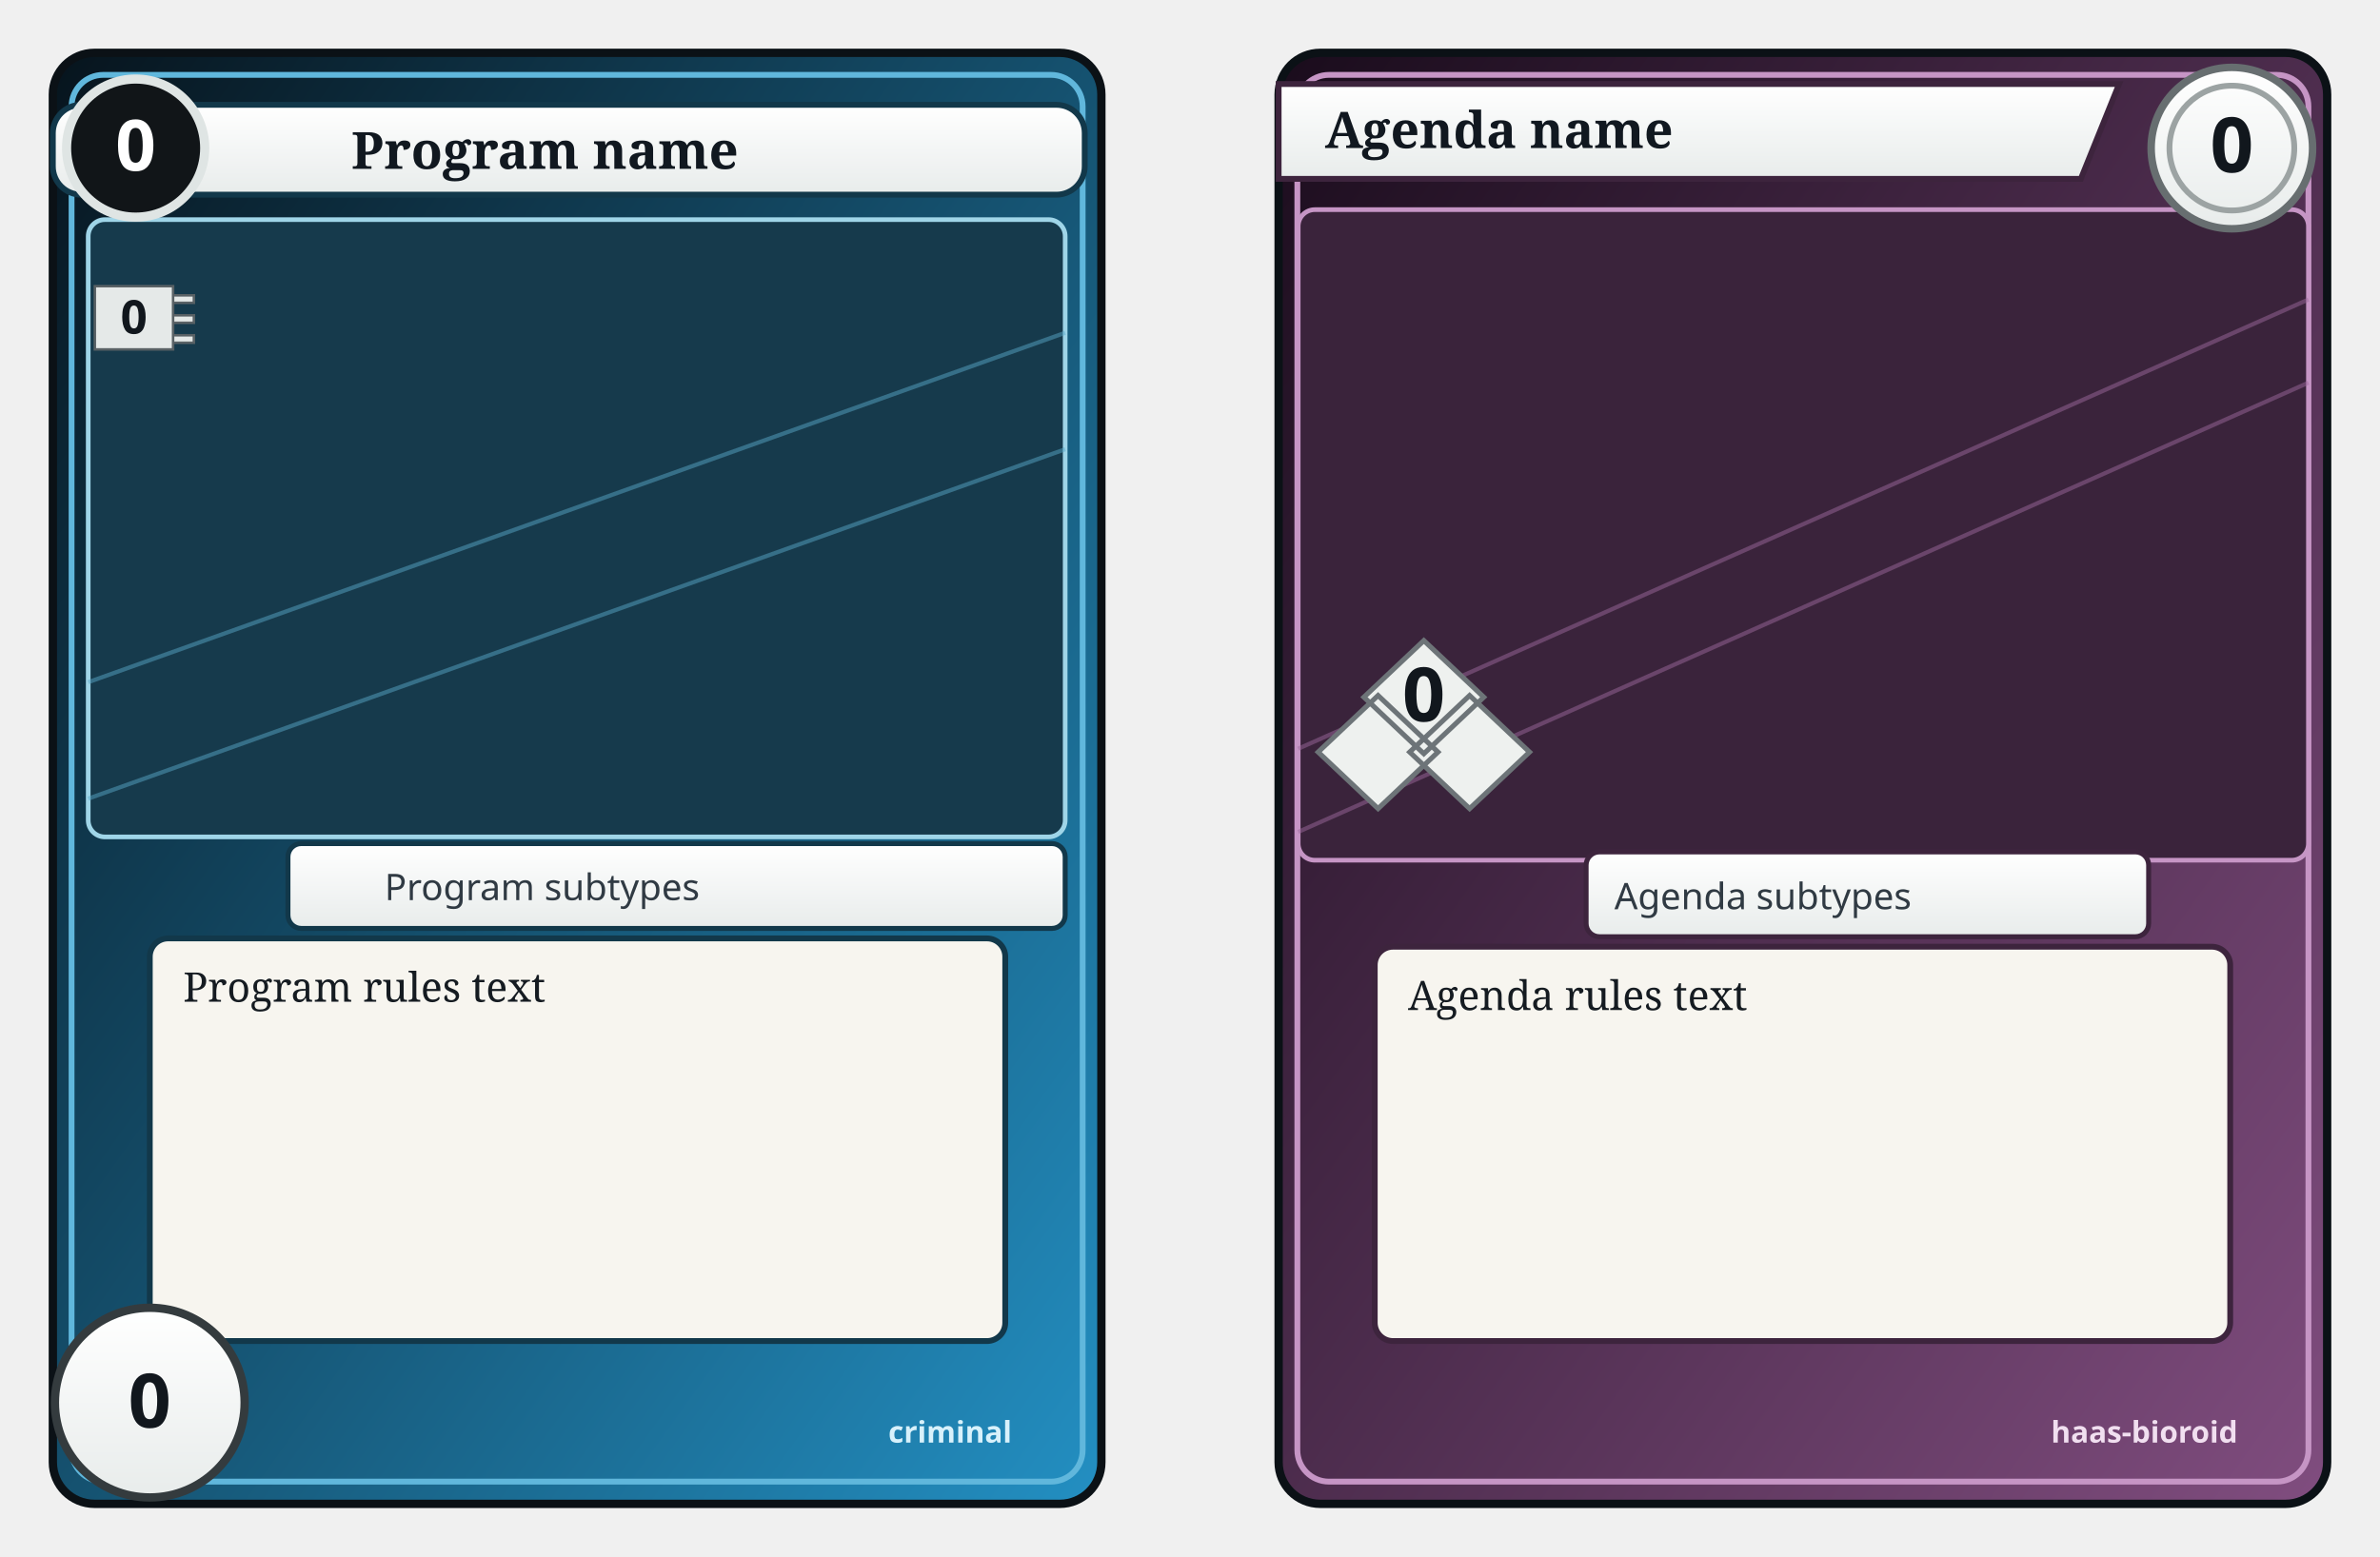
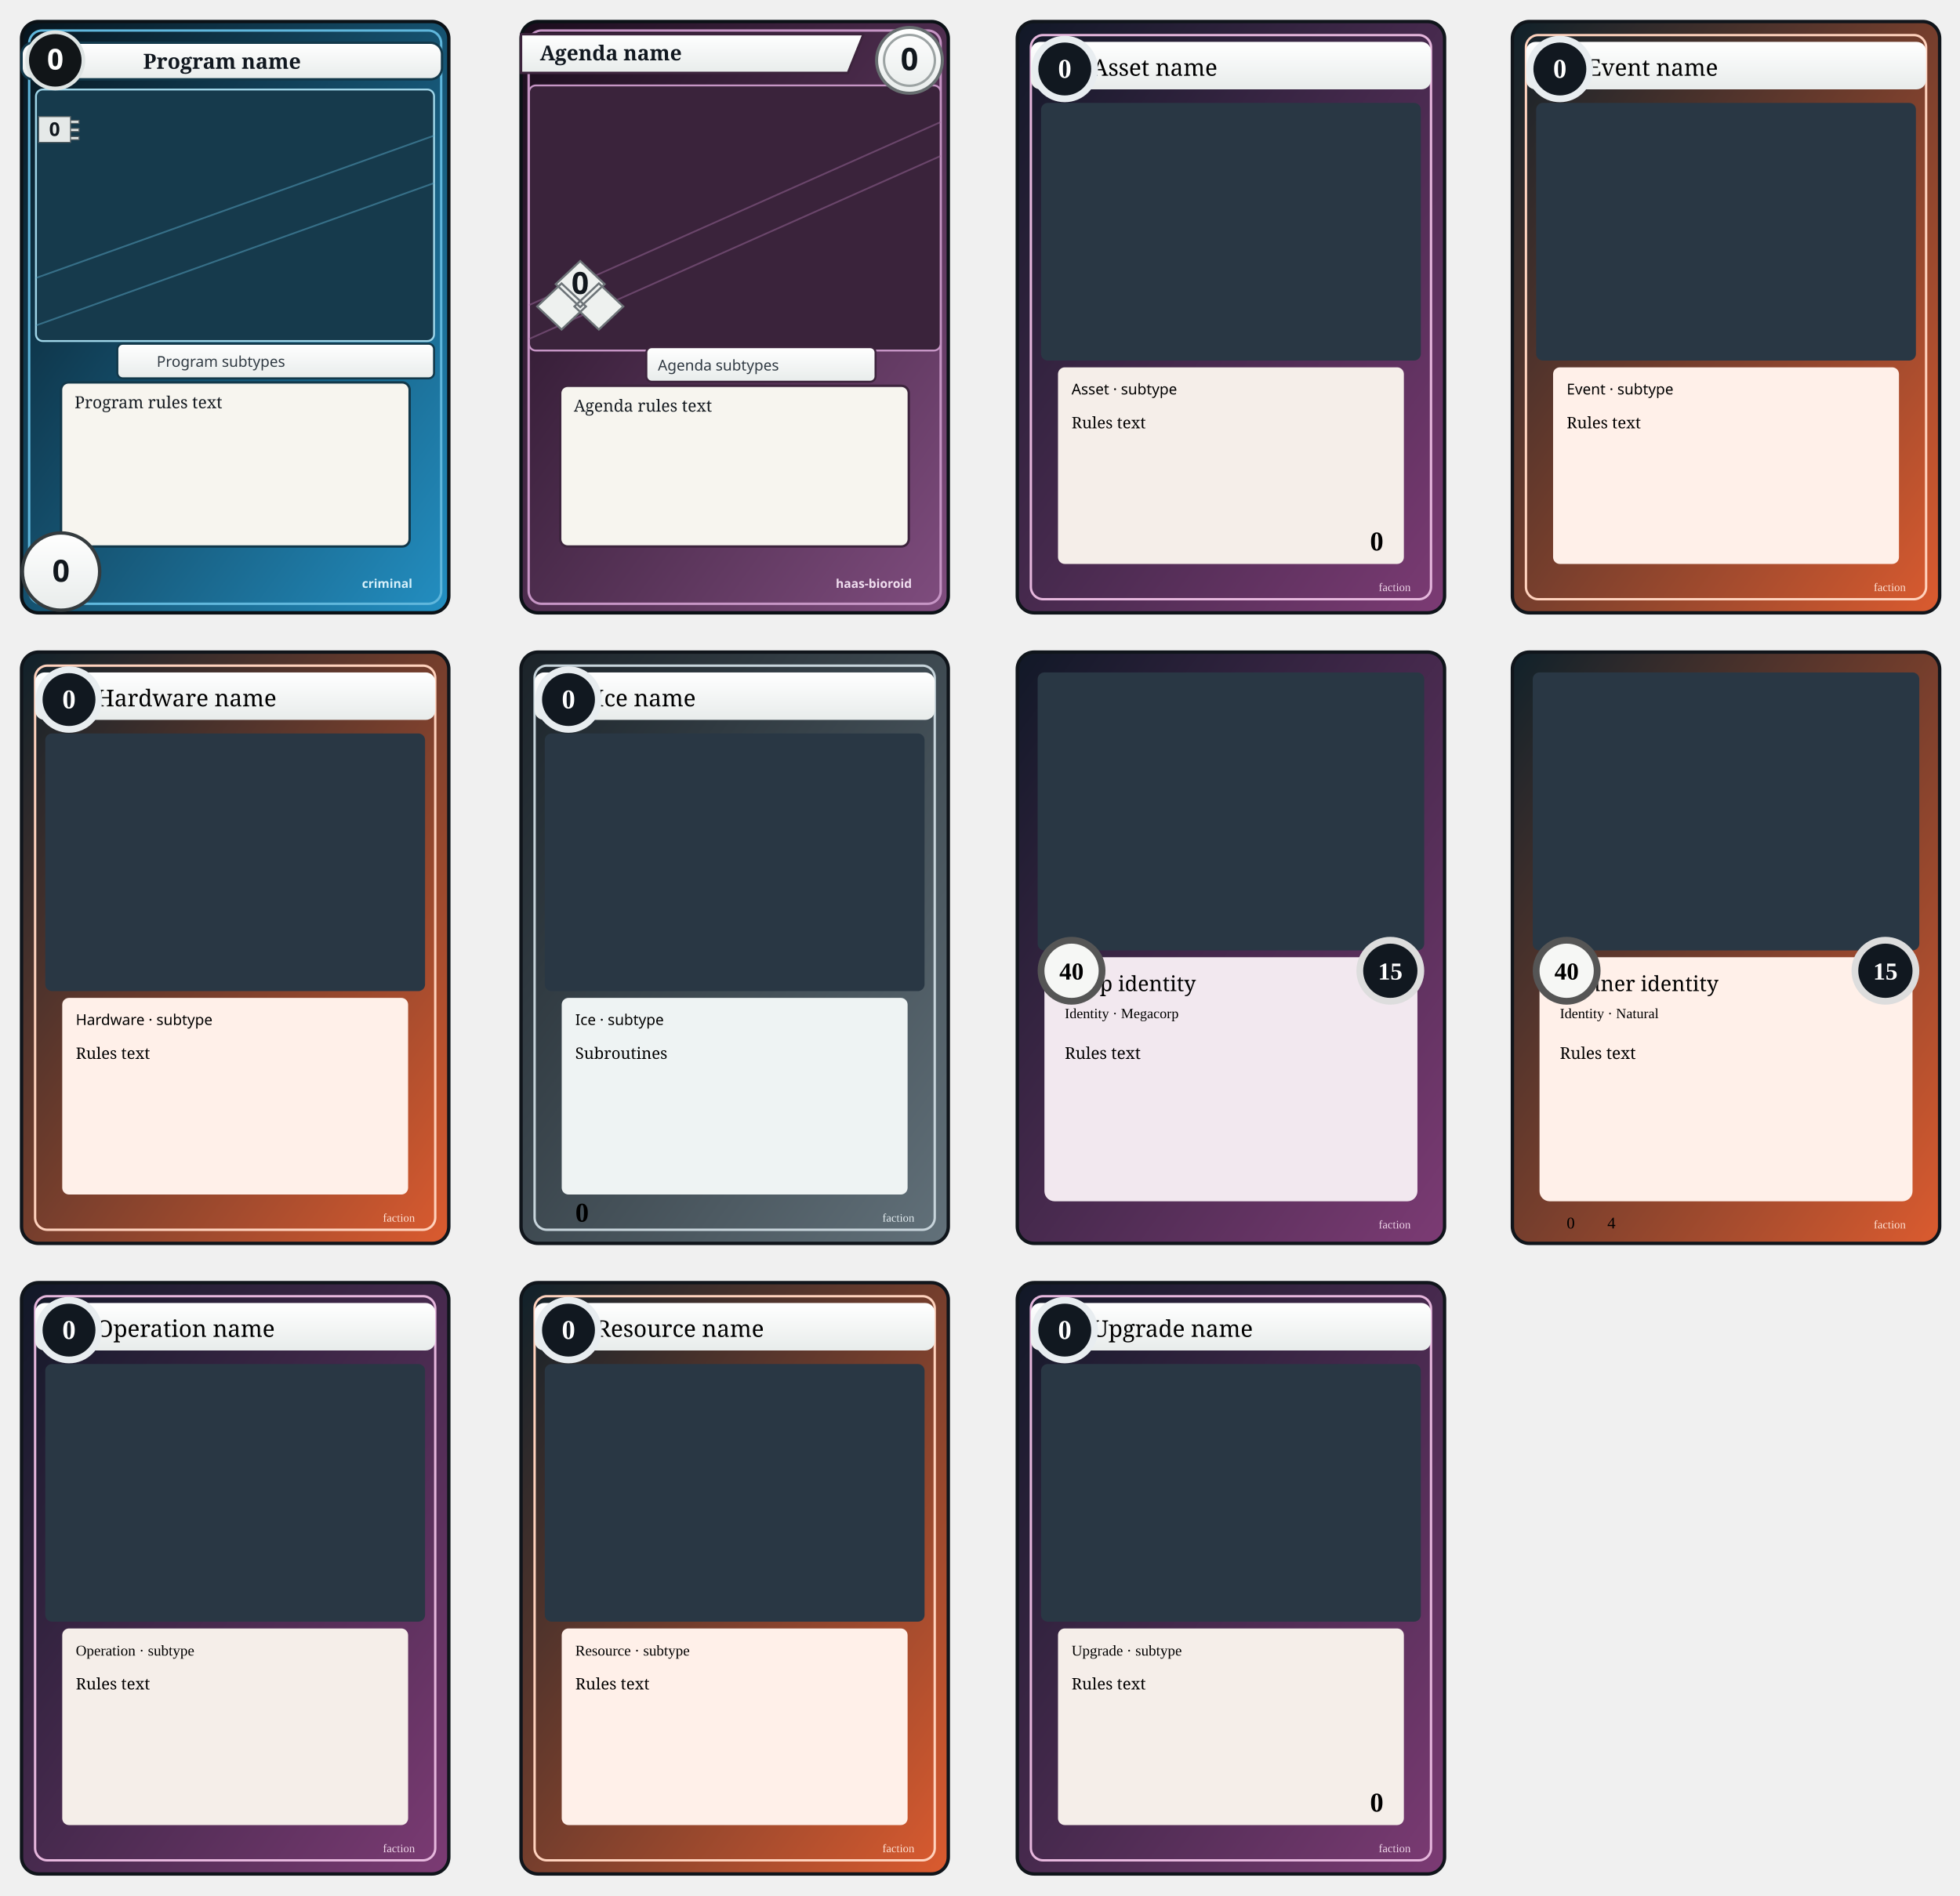
- <svg xmlns="http://www.w3.org/2000/svg" width="143mm" height="93.56mm" viewBox="0 0 143 93.56" version="1.1">
+ <svg xmlns="http://www.w3.org/2000/svg" width="289mm" height="279.56mm" viewBox="0 0 289 279.56" version="1.1">
  <defs>
    <linearGradient id="program_frame" x1="0" y1="0" x2="1" y2="1">
      <stop offset="0" stop-color="#07141d" />
      <stop offset="1" stop-color="#238fc2" />
    </linearGradient>
    <linearGradient id="agenda_frame" x1="0" y1="0" x2="1" y2="1">
      <stop offset="0" stop-color="#1a0c1c" />
      <stop offset="1" stop-color="#804d7f" />
    </linearGradient>
    <linearGradient id="paper" x1="0" y1="0" x2="0" y2="1">
      <stop offset="0" stop-color="#ffffff" />
      <stop offset="1" stop-color="#e8eceb" />
+     </linearGradient>
+     <linearGradient id="corp_frame" x1="0" y1="0" x2="1" y2="1">
+       <stop offset="0" stop-color="#111827" />
+       <stop offset="1" stop-color="#7c3b74" />
+     </linearGradient>
+     <linearGradient id="runner_frame" x1="0" y1="0" x2="1" y2="1">
+       <stop offset="0" stop-color="#10212a" />
+       <stop offset="1" stop-color="#db5b2f" />
+     </linearGradient>
+     <linearGradient id="neutral_frame" x1="0" y1="0" x2="1" y2="1">
+       <stop offset="0" stop-color="#1b2329" />
+       <stop offset="1" stop-color="#62717a" />
    </linearGradient>
  </defs>
  <g id="program_template">
    <text id="program_forge_id" x="3.175" y="3.175" font-size="0.1" opacity="0">forge-id</text>
    <rect id="bbox_program" x="3.175" y="3.175" width="63" height="87.21" rx="2.5" fill="url(#program_frame)" stroke="#0b1116" stroke-width="0.5" />
    <rect x="4.3" y="4.5" width="60.75" height="84.55" rx="1.9" fill="none" stroke="#60b7dc" stroke-width="0.35" />
    <rect x="3.175" y="6.3" width="62" height="5.4" rx="1.7" fill="url(#paper)" stroke="#12384a" stroke-width="0.35" />
    <text id="program_name" x="21.1" y="10.15" font-family="Cinzel, serif" font-size="3.1" font-weight="600" fill="#111820">Program name</text>
    <rect x="5.3" y="13.2" width="58.7" height="37.1" rx="1" fill="#163a4c" stroke="#9fd5e8" stroke-width="0.28" />
    <path d="M5.3 41 L64 20 M5.3 48 L64 27" stroke="#5aa9c8" stroke-width="0.25" opacity="0.48" />
    <rect x="17.3" y="50.7" width="46.7" height="5.1" rx="0.8" fill="url(#paper)" stroke="#12384a" stroke-width="0.3" />
    <text id="program_subtypes" x="23.1" y="54.1" font-family="sans-serif" font-size="2.2" fill="#303a43">Program subtypes</text>
+     <text id="program_keywords" x="23.1" y="57" font-family="sans-serif" font-size="0.1" opacity="0">keywords</text>
    <rect x="9" y="56.4" width="51.4" height="24.2" rx="1.1" fill="#f7f5ef" stroke="#12384a" stroke-width="0.35" />
    <text id="program_text" x="11" y="60.2" font-family="serif" font-size="2.45" fill="#151b21">Program rules text</text>
    <circle cx="8.15" cy="8.9" r="4.15" fill="#111518" stroke="#dfe5e4" stroke-width="0.55" />
    <text id="program_cost" x="8.15" y="10.25" text-anchor="middle" font-family="sans-serif" font-size="4.25" font-weight="700" fill="#ffffff">0</text>
    <path d="M5.7 17.2 h4.7 v3.8 h-4.7 z m4.7 .55 h1.25 v.45 H10.4z m0 1.2 h1.25 v.45 H10.4z m0 1.2 h1.25 v.45 H10.4z" fill="#e5e9e8" stroke="#596165" stroke-width="0.15" />
    <text id="program_memory" x="8.05" y="20.05" text-anchor="middle" font-family="sans-serif" font-size="2.8" font-weight="700" fill="#11171d">0</text>
    <circle cx="9" cy="84.3" r="5.7" fill="url(#paper)" stroke="#343b3e" stroke-width="0.5" />
    <text id="program_strength" x="9" y="85.8" text-anchor="middle" font-family="sans-serif" font-size="4.5" font-weight="700" fill="#11171d">0</text>
+     <text id="program_influence" x="55" y="86.7" font-family="sans-serif" font-size="0.1" opacity="0">0</text>
    <text id="program_faction" x="60.8" y="86.7" text-anchor="end" font-family="sans-serif" font-size="1.8" font-weight="700" fill="#d8f1fb">criminal</text>
  </g>
  <g id="agenda_template">
    <text id="agenda_forge_id" x="76.825" y="3.175" font-size="0.1" opacity="0">forge-id</text>
    <rect id="bbox_agenda" x="76.825" y="3.175" width="63" height="87.21" rx="2.5" fill="url(#agenda_frame)" stroke="#0b1116" stroke-width="0.5" />
    <rect x="77.95" y="4.5" width="60.75" height="84.55" rx="1.9" fill="none" stroke="#c695c5" stroke-width="0.35" />
    <path d="M76.825 5.05 h50.5 l-2.3 5.7 h-48.2z" fill="url(#paper)" stroke="#3d243d" stroke-width="0.35" />
    <text id="agenda_name" x="79.6" y="8.9" font-family="Cinzel, serif" font-size="3.05" font-weight="600" fill="#111820">Agenda name</text>
    <rect x="78" y="12.6" width="60.7" height="39.1" rx="1" fill="#3a233b" stroke="#c695c5" stroke-width="0.28" />
    <path d="M78 45 L138.7 18 M78 50 L138.7 23" stroke="#9f6b9e" stroke-width="0.25" opacity="0.48" />
    <rect x="95.3" y="51.2" width="33.8" height="5.1" rx="0.8" fill="url(#paper)" stroke="#3d243d" stroke-width="0.3" />
    <text id="agenda_subtypes" x="97" y="54.65" font-family="sans-serif" font-size="2.2" fill="#303a43">Agenda subtypes</text>
+     <text id="agenda_keywords" x="97" y="57" font-family="sans-serif" font-size="0.1" opacity="0">keywords</text>
    <rect x="82.6" y="56.9" width="51.4" height="23.7" rx="1.1" fill="#f7f5ef" stroke="#3d243d" stroke-width="0.35" />
    <text id="agenda_text" x="84.6" y="60.7" font-family="serif" font-size="2.45" fill="#151b21">Agenda rules text</text>
    <circle cx="134.1" cy="8.9" r="4.85" fill="url(#paper)" stroke="#676e70" stroke-width="0.45" />
    <circle cx="134.1" cy="8.9" r="3.75" fill="none" stroke="#9ca3a3" stroke-width="0.35" />
    <text id="agenda_advancement" x="134.1" y="10.35" text-anchor="middle" font-family="sans-serif" font-size="4.6" font-weight="700" fill="#11171d">0</text>
    <path d="M79.2 45.2 l3.6-3.4 3.6 3.4-3.6 3.4z M84.7 45.2 l3.6-3.4 3.6 3.4-3.6 3.4z M81.95 41.9 l3.6-3.4 3.6 3.4-3.6 3.4z" fill="#eef1ef" stroke="#6d7478" stroke-width="0.3" />
    <text id="agenda_points" x="85.55" y="43.35" text-anchor="middle" font-family="sans-serif" font-size="4.5" font-weight="700" fill="#11171d">0</text>
+     <text id="agenda_influence" x="129" y="86.7" font-family="sans-serif" font-size="0.1" opacity="0">0</text>
    <text id="agenda_faction" x="134.45" y="86.7" text-anchor="end" font-family="sans-serif" font-size="1.8" font-weight="700" fill="#f1dff0">haas-bioroid</text>
  </g>
+   <g id="asset_template" transform="translate(150 3.175)">
+     <rect id="bbox_asset" width="63" height="87.21" rx="2.5" fill="url(#corp_frame)" stroke="#10151b" stroke-width="0.5" />
+     <rect x="2" y="2" width="59" height="83.2" rx="1.8" fill="none" stroke="#e6b7dd" stroke-width="0.35" />
+     <rect x="2" y="3" width="59" height="7" rx="1.4" fill="url(#paper)" />
+     <text id="asset_name" x="11" y="8" font-family="Cinzel,serif" font-size="3.4">Asset name</text>
+     <circle cx="7" cy="7" r="4.4" fill="#111820" stroke="#e8edf0" />
+     <text id="asset_cost" x="7" y="8.3" text-anchor="middle" fill="white" font-size="4" font-weight="700">0</text>
+     <rect x="3.5" y="12" width="56" height="38" rx="1" fill="#293744" />
+     <rect x="6" y="51" width="51" height="29" rx="1" fill="#f5eee9" />
+     <text id="asset_subtypes" x="8" y="55" font-size="2.2" font-family="sans-serif">Asset · subtype</text>
+     <text id="asset_text" x="8" y="60" font-size="2.35" font-family="serif">Rules text</text>
+     <text id="asset_trash" x="54" y="78" text-anchor="end" font-size="4" font-weight="700">0</text>
+     <text id="asset_faction" x="58" y="84" text-anchor="end" fill="#f0d7ea" font-size="1.7">faction</text>
+     <text id="asset_forge_id" opacity="0">id</text>
+     <text id="asset_keywords" opacity="0">keywords</text>
+     <text id="asset_influence" opacity="0">influence</text>
+   </g>
+   <g id="event_template" transform="translate(223 3.175)">
+     <rect id="bbox_event" width="63" height="87.21" rx="2.5" fill="url(#runner_frame)" stroke="#10151b" stroke-width="0.5" />
+     <rect x="2" y="2" width="59" height="83.2" rx="1.8" fill="none" stroke="#ffd2bd" stroke-width="0.35" />
+     <rect x="2" y="3" width="59" height="7" rx="1.4" fill="url(#paper)" />
+     <text id="event_name" x="11" y="8" font-family="Cinzel,serif" font-size="3.4">Event name</text>
+     <circle cx="7" cy="7" r="4.4" fill="#111820" stroke="#e8edf0" />
+     <text id="event_cost" x="7" y="8.3" text-anchor="middle" fill="white" font-size="4" font-weight="700">0</text>
+     <rect x="3.5" y="12" width="56" height="38" rx="1" fill="#293744" />
+     <rect x="6" y="51" width="51" height="29" rx="1" fill="#fff0e9" />
+     <text id="event_subtypes" x="8" y="55" font-size="2.2" font-family="sans-serif">Event · subtype</text>
+     <text id="event_text" x="8" y="60" font-size="2.35" font-family="serif">Rules text</text>
+     <text id="event_faction" x="58" y="84" text-anchor="end" fill="#ffe3d5" font-size="1.7">faction</text>
+     <text id="event_forge_id" opacity="0">id</text>
+     <text id="event_keywords" opacity="0">keywords</text>
+     <text id="event_influence" opacity="0">influence</text>
+   </g>
+   <g id="hardware_template" transform="translate(3.175 96.175)">
+     <rect id="bbox_hardware" width="63" height="87.21" rx="2.5" fill="url(#runner_frame)" stroke="#10151b" stroke-width="0.5" />
+     <rect x="2" y="2" width="59" height="83.2" rx="1.8" fill="none" stroke="#ffd2bd" stroke-width="0.35" />
+     <rect x="2" y="3" width="59" height="7" rx="1.4" fill="url(#paper)" />
+     <text id="hardware_name" x="11" y="8" font-family="Cinzel,serif" font-size="3.4">Hardware name</text>
+     <circle cx="7" cy="7" r="4.4" fill="#111820" stroke="#e8edf0" />
+     <text id="hardware_cost" x="7" y="8.3" text-anchor="middle" fill="white" font-size="4" font-weight="700">0</text>
+     <rect x="3.5" y="12" width="56" height="38" rx="1" fill="#293744" />
+     <rect x="6" y="51" width="51" height="29" rx="1" fill="#fff0e9" />
+     <text id="hardware_subtypes" x="8" y="55" font-size="2.2" font-family="sans-serif">Hardware · subtype</text>
+     <text id="hardware_text" x="8" y="60" font-size="2.35" font-family="serif">Rules text</text>
+     <text id="hardware_faction" x="58" y="84" text-anchor="end" fill="#ffe3d5" font-size="1.7">faction</text>
+     <text id="hardware_forge_id" opacity="0">id</text>
+     <text id="hardware_keywords" opacity="0">keywords</text>
+     <text id="hardware_influence" opacity="0">influence</text>
+   </g>
+   <g id="ice_template" transform="translate(76.825 96.175)">
+     <rect id="bbox_ice" width="63" height="87.21" rx="2.5" fill="url(#neutral_frame)" stroke="#10151b" stroke-width="0.5" />
+     <rect x="2" y="2" width="59" height="83.2" rx="1.8" fill="none" stroke="#c7d4db" stroke-width="0.35" />
+     <rect x="2" y="3" width="59" height="7" rx="1.4" fill="url(#paper)" />
+     <text id="ice_name" x="11" y="8" font-family="Cinzel,serif" font-size="3.4">Ice name</text>
+     <circle cx="7" cy="7" r="4.4" fill="#111820" stroke="#e8edf0" />
+     <text id="ice_cost" x="7" y="8.3" text-anchor="middle" fill="white" font-size="4" font-weight="700">0</text>
+     <rect x="3.5" y="12" width="56" height="38" rx="1" fill="#293744" />
+     <rect x="6" y="51" width="51" height="29" rx="1" fill="#eef3f3" />
+     <text id="ice_subtypes" x="8" y="55" font-size="2.2" font-family="sans-serif">Ice · subtype</text>
+     <text id="ice_text" x="8" y="60" font-size="2.35" font-family="serif">Subroutines</text>
+     <text id="ice_strength" x="8" y="84" font-size="4" font-weight="700">0</text>
+     <text id="ice_faction" x="58" y="84" text-anchor="end" fill="#e4edf1" font-size="1.7">faction</text>
+     <text id="ice_forge_id" opacity="0">id</text>
+     <text id="ice_keywords" opacity="0">keywords</text>
+     <text id="ice_influence" opacity="0">influence</text>
+   </g>
+   <g id="corp_identity_template" transform="translate(150 96.175)">
+     <rect id="bbox_corp_identity" width="63" height="87.21" rx="2.5" fill="url(#corp_frame)" stroke="#10151b" stroke-width="0.5" />
+     <rect x="3" y="3" width="57" height="41" rx="1" fill="#293744" />
+     <rect x="4" y="45" width="55" height="36" rx="1.5" fill="#f2e8ef" />
+     <text id="corp_identity_name" x="7" y="50" font-family="Cinzel,serif" font-size="3.1">Corp identity</text>
+     <text id="corp_identity_subtypes" x="7" y="54" font-size="2.1">Identity · Megacorp</text>
+     <text id="corp_identity_text" x="7" y="60" font-family="serif" font-size="2.4">Rules text</text>
+     <circle cx="8" cy="47" r="4.5" fill="#f6f7f5" stroke="#555" />
+     <text id="corp_identity_deck" x="8" y="48.3" text-anchor="middle" font-size="3.6" font-weight="700">40</text>
+     <circle cx="55" cy="47" r="4.5" fill="#111820" stroke="#ddd" />
+     <text id="corp_identity_influence" x="55" y="48.3" text-anchor="middle" fill="white" font-size="3.6" font-weight="700">15</text>
+     <text id="corp_identity_faction" x="58" y="85" text-anchor="end" fill="#f0d7ea" font-size="1.7">faction</text>
+     <text id="corp_identity_forge_id" opacity="0">id</text>
+     <text id="corp_identity_keywords" opacity="0">keywords</text>
+   </g>
+   <g id="runner_identity_template" transform="translate(223 96.175)">
+     <rect id="bbox_runner_identity" width="63" height="87.21" rx="2.5" fill="url(#runner_frame)" stroke="#10151b" stroke-width="0.5" />
+     <rect x="3" y="3" width="57" height="41" rx="1" fill="#293744" />
+     <rect x="4" y="45" width="55" height="36" rx="1.5" fill="#fff0e9" />
+     <text id="runner_identity_name" x="7" y="50" font-family="Cinzel,serif" font-size="3.1">Runner identity</text>
+     <text id="runner_identity_subtypes" x="7" y="54" font-size="2.1">Identity · Natural</text>
+     <text id="runner_identity_text" x="7" y="60" font-family="serif" font-size="2.4">Rules text</text>
+     <circle cx="8" cy="47" r="4.5" fill="#f6f7f5" stroke="#555" />
+     <text id="runner_identity_deck" x="8" y="48.3" text-anchor="middle" font-size="3.6" font-weight="700">40</text>
+     <circle cx="55" cy="47" r="4.5" fill="#111820" stroke="#ddd" />
+     <text id="runner_identity_influence" x="55" y="48.3" text-anchor="middle" fill="white" font-size="3.6" font-weight="700">15</text>
+     <text id="runner_identity_link" x="8" y="85" font-size="2.4">0</text>
+     <text id="runner_identity_memory" x="14" y="85" font-size="2.4">4</text>
+     <text id="runner_identity_faction" x="58" y="85" text-anchor="end" fill="#ffe3d5" font-size="1.7">faction</text>
+     <text id="runner_identity_forge_id" opacity="0">id</text>
+     <text id="runner_identity_keywords" opacity="0">keywords</text>
+   </g>
+   <g id="operation_template" transform="translate(3.175 189.175)">
+     <rect id="bbox_operation" width="63" height="87.21" rx="2.5" fill="url(#corp_frame)" stroke="#10151b" stroke-width="0.5" />
+     <rect x="2" y="2" width="59" height="83.2" rx="1.8" fill="none" stroke="#e6b7dd" stroke-width="0.35" />
+     <rect x="2" y="3" width="59" height="7" rx="1.4" fill="url(#paper)" />
+     <text id="operation_name" x="11" y="8" font-family="Cinzel,serif" font-size="3.4">Operation name</text>
+     <circle cx="7" cy="7" r="4.4" fill="#111820" stroke="#e8edf0" />
+     <text id="operation_cost" x="7" y="8.3" text-anchor="middle" fill="white" font-size="4" font-weight="700">0</text>
+     <rect x="3.5" y="12" width="56" height="38" rx="1" fill="#293744" />
+     <rect x="6" y="51" width="51" height="29" rx="1" fill="#f5eee9" />
+     <text id="operation_subtypes" x="8" y="55" font-size="2.2">Operation · subtype</text>
+     <text id="operation_text" x="8" y="60" font-family="serif" font-size="2.35">Rules text</text>
+     <text id="operation_faction" x="58" y="84" text-anchor="end" fill="#f0d7ea" font-size="1.7">faction</text>
+     <text id="operation_forge_id" opacity="0">id</text>
+     <text id="operation_keywords" opacity="0">keywords</text>
+     <text id="operation_influence" opacity="0">influence</text>
+   </g>
+   <g id="resource_template" transform="translate(76.825 189.175)">
+     <rect id="bbox_resource" width="63" height="87.21" rx="2.5" fill="url(#runner_frame)" stroke="#10151b" stroke-width="0.5" />
+     <rect x="2" y="2" width="59" height="83.2" rx="1.8" fill="none" stroke="#ffd2bd" stroke-width="0.35" />
+     <rect x="2" y="3" width="59" height="7" rx="1.4" fill="url(#paper)" />
+     <text id="resource_name" x="11" y="8" font-family="Cinzel,serif" font-size="3.4">Resource name</text>
+     <circle cx="7" cy="7" r="4.4" fill="#111820" stroke="#e8edf0" />
+     <text id="resource_cost" x="7" y="8.3" text-anchor="middle" fill="white" font-size="4" font-weight="700">0</text>
+     <rect x="3.5" y="12" width="56" height="38" rx="1" fill="#293744" />
+     <rect x="6" y="51" width="51" height="29" rx="1" fill="#fff0e9" />
+     <text id="resource_subtypes" x="8" y="55" font-size="2.2">Resource · subtype</text>
+     <text id="resource_text" x="8" y="60" font-family="serif" font-size="2.35">Rules text</text>
+     <text id="resource_faction" x="58" y="84" text-anchor="end" fill="#ffe3d5" font-size="1.7">faction</text>
+     <text id="resource_forge_id" opacity="0">id</text>
+     <text id="resource_keywords" opacity="0">keywords</text>
+     <text id="resource_influence" opacity="0">influence</text>
+   </g>
+   <g id="upgrade_template" transform="translate(150 189.175)">
+     <rect id="bbox_upgrade" width="63" height="87.21" rx="2.5" fill="url(#corp_frame)" stroke="#10151b" stroke-width="0.5" />
+     <rect x="2" y="2" width="59" height="83.2" rx="1.8" fill="none" stroke="#e6b7dd" stroke-width="0.35" />
+     <rect x="2" y="3" width="59" height="7" rx="1.4" fill="url(#paper)" />
+     <text id="upgrade_name" x="11" y="8" font-family="Cinzel,serif" font-size="3.4">Upgrade name</text>
+     <circle cx="7" cy="7" r="4.4" fill="#111820" stroke="#e8edf0" />
+     <text id="upgrade_cost" x="7" y="8.3" text-anchor="middle" fill="white" font-size="4" font-weight="700">0</text>
+     <rect x="3.5" y="12" width="56" height="38" rx="1" fill="#293744" />
+     <rect x="6" y="51" width="51" height="29" rx="1" fill="#f5eee9" />
+     <text id="upgrade_subtypes" x="8" y="55" font-size="2.2">Upgrade · subtype</text>
+     <text id="upgrade_text" x="8" y="60" font-family="serif" font-size="2.35">Rules text</text>
+     <text id="upgrade_trash" x="54" y="78" text-anchor="end" font-size="4" font-weight="700">0</text>
+     <text id="upgrade_faction" x="58" y="84" text-anchor="end" fill="#f0d7ea" font-size="1.7">faction</text>
+     <text id="upgrade_forge_id" opacity="0">id</text>
+     <text id="upgrade_keywords" opacity="0">keywords</text>
+     <text id="upgrade_influence" opacity="0">influence</text>
+   </g>
</svg>
